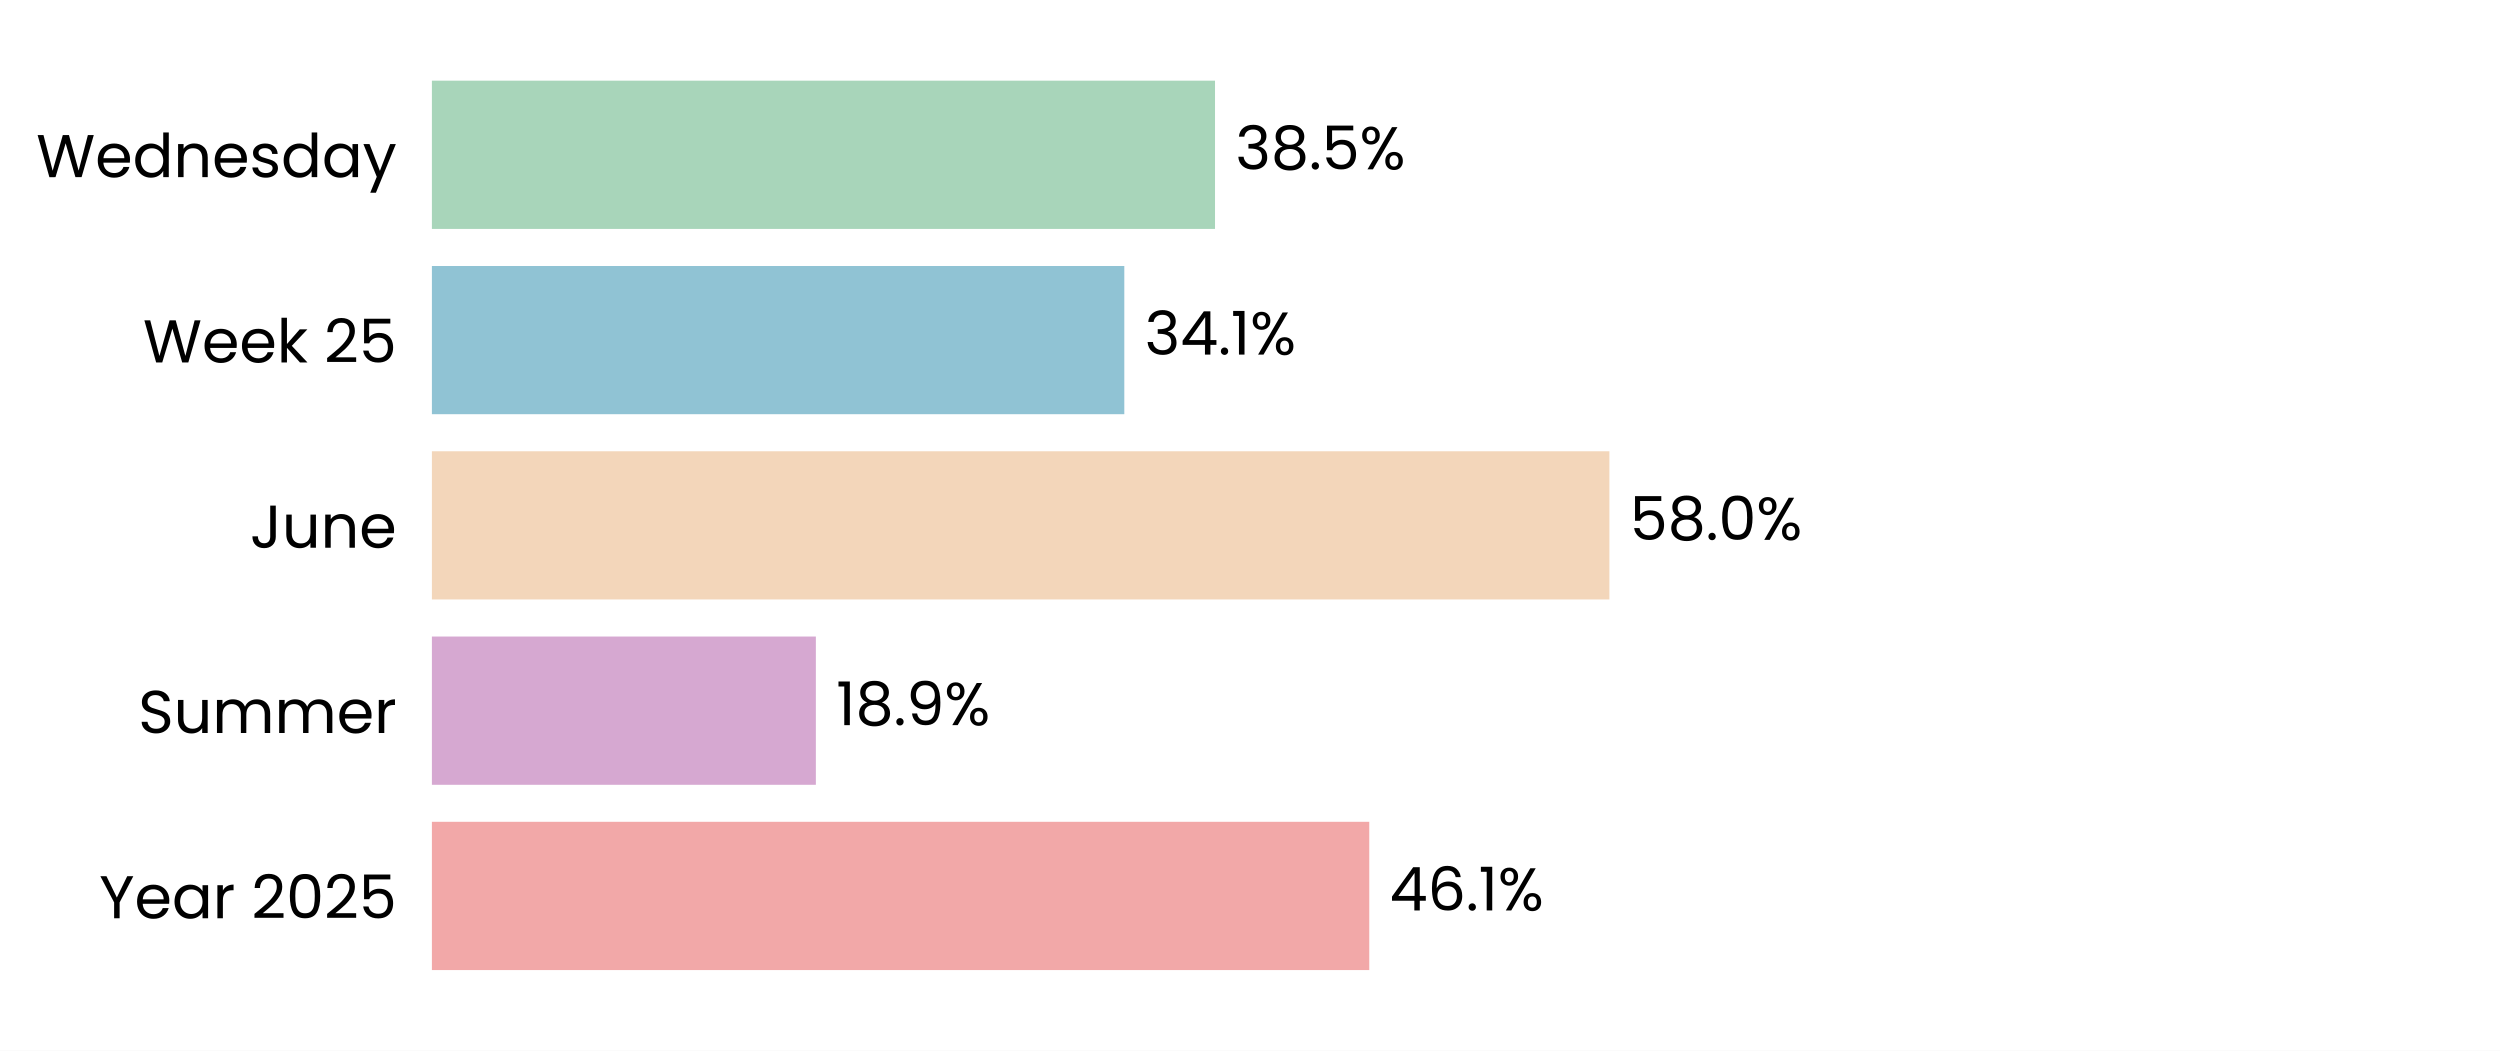
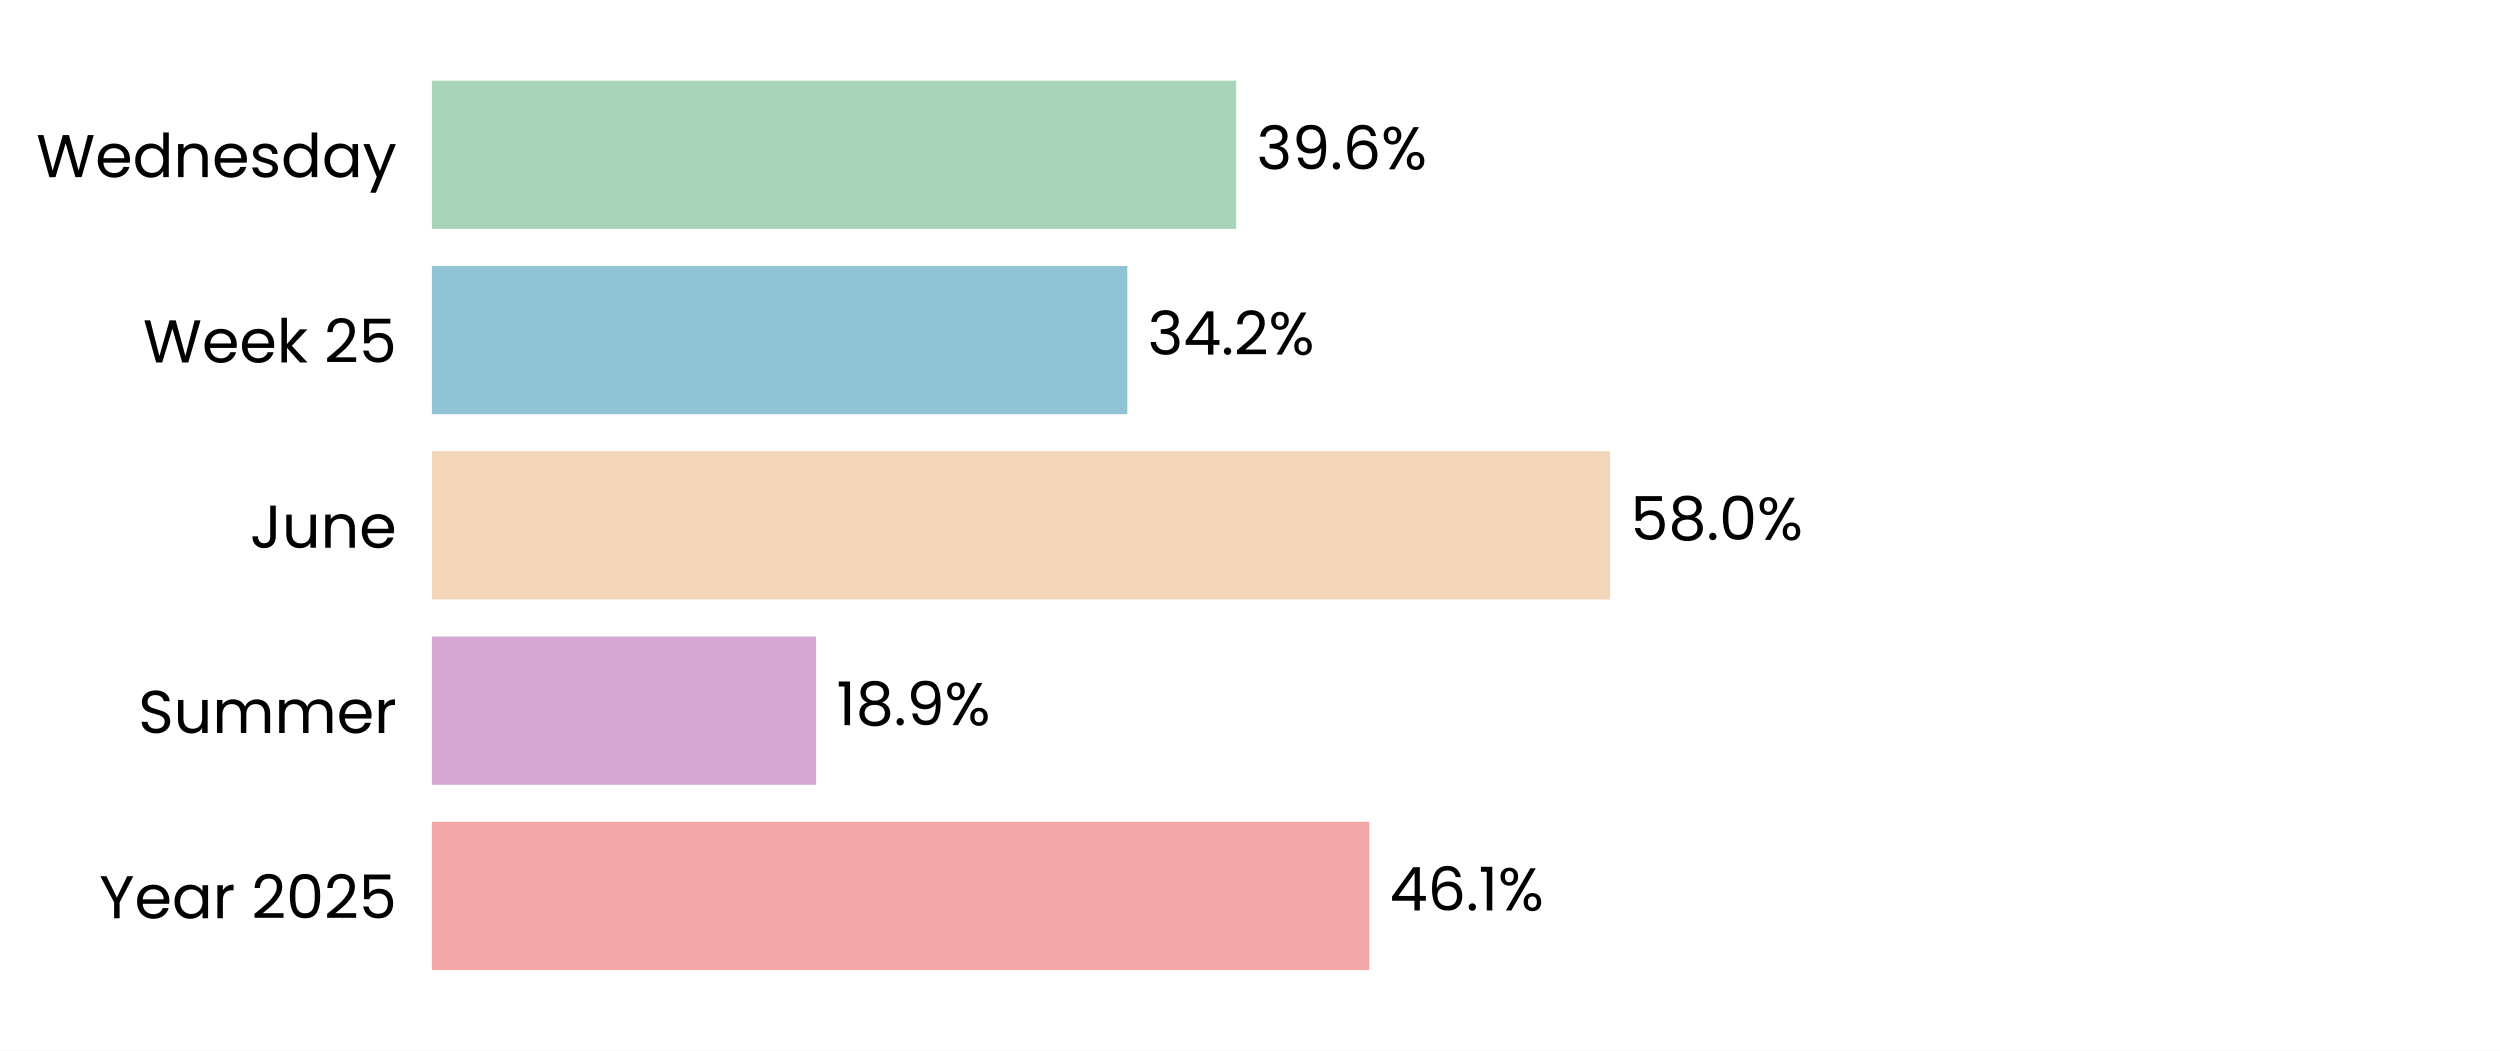
<svg xmlns="http://www.w3.org/2000/svg" xmlns:xlink="http://www.w3.org/1999/xlink" width="496.785pt" height="208.8pt" viewBox="0 0 496.785 208.8" version="1.1">
  <defs>
    <style type="text/css">*{stroke-linejoin: round; stroke-linecap: butt}</style>
  </defs>
  <g id="figure_1">
    <g id="patch_1">
      <path d="M 0 208.8  L 496.785 208.8  L 496.785 0  L 0 0  z " style="fill: #ffffff" />
    </g>
    <g id="axes_1">
      <g id="patch_2">
        <path d="M 85.825 201.6  L 489.585 201.6  L 489.585 7.2  L 85.825 7.2  z " style="fill: #ffffff" />
      </g>
      <g id="patch_3">
-         <path d="M 85.825 192.764  L 272.092 192.764  L 272.092 163.309  L 85.825 163.309  z " clip-path="url(#pb899e4293a)" style="fill: #f2a8a8" />
+         <path d="M 85.825 192.764  L 272.103 192.764  L 272.103 163.309  L 85.825 163.309  z " clip-path="url(#pf03d175450)" style="fill: #f2a8a8" />
      </g>
      <g id="patch_4">
-         <path d="M 85.825 155.945  L 162.124 155.945  L 162.124 126.491  L 85.825 126.491  z " clip-path="url(#pb899e4293a)" style="fill: #d6a8d1" />
+         <path d="M 85.825 155.945  L 162.17 155.945  L 162.17 126.491  L 85.825 126.491  z " clip-path="url(#pf03d175450)" style="fill: #d6a8d1" />
      </g>
      <g id="patch_5">
-         <path d="M 85.825 119.127  L 319.81 119.127  L 319.81 89.673  L 85.825 89.673  z " clip-path="url(#pb899e4293a)" style="fill: #f3d6ba" />
+         <path d="M 85.825 119.127  L 319.95 119.127  L 319.95 89.673  L 85.825 89.673  z " clip-path="url(#pf03d175450)" style="fill: #f3d6ba" />
      </g>
      <g id="patch_6">
-         <path d="M 85.825 82.309  L 223.416 82.309  L 223.416 52.855  L 85.825 52.855  z " clip-path="url(#pb899e4293a)" style="fill: #90c3d4" />
+         <path d="M 85.825 82.309  L 224.017 82.309  L 224.017 52.855  L 85.825 52.855  z " clip-path="url(#pf03d175450)" style="fill: #90c3d4" />
      </g>
      <g id="patch_7">
-         <path d="M 85.825 45.491  L 241.441 45.491  L 241.441 16.036  L 85.825 16.036  z " clip-path="url(#pb899e4293a)" style="fill: #a8d5ba" />
+         <path d="M 85.825 45.491  L 245.647 45.491  L 245.647 16.036  L 85.825 16.036  z " clip-path="url(#pf03d175450)" style="fill: #a8d5ba" />
      </g>
      <g id="matplotlib.axis_1">
        <g id="ytick_1">
          <g id="text_1">
            <g transform="translate(19.71375 182.4764) scale(0.12 -0.12)">
              <defs>
                <path id="Poppins-Regular-59" d="M 3616 4461  L 2163 1683  L 2163 0  L 1581 0  L 1581 1683  L 122 4461  L 768 4461  L 1869 2202  L 2970 4461  L 3616 4461  z " transform="scale(0.015625)" />
                <path id="Poppins-Regular-65" d="M 3693 1888  Q 3693 1722 3674 1536  L 870 1536  Q 902 1018 1225 726  Q 1549 435 2010 435  Q 2387 435 2640 611  Q 2893 787 2995 1082  L 3622 1082  Q 3482 576 3059 259  Q 2637 -58 2010 -58  Q 1510 -58 1116 166  Q 723 390 499 803  Q 275 1216 275 1760  Q 275 2304 492 2713  Q 710 3123 1104 3344  Q 1498 3565 2010 3565  Q 2509 3565 2893 3347  Q 3277 3130 3485 2749  Q 3693 2368 3693 1888  z M 3091 2010  Q 3091 2342 2944 2582  Q 2797 2822 2544 2947  Q 2291 3072 1984 3072  Q 1542 3072 1232 2790  Q 922 2509 877 2010  L 3091 2010  z " transform="scale(0.015625)" />
                <path id="Poppins-Regular-61" d="M 275 1766  Q 275 2304 492 2710  Q 710 3117 1091 3341  Q 1472 3565 1939 3565  Q 2400 3565 2739 3366  Q 3078 3168 3245 2867  L 3245 3507  L 3834 3507  L 3834 0  L 3245 0  L 3245 653  Q 3072 346 2729 144  Q 2387 -58 1933 -58  Q 1466 -58 1088 172  Q 710 403 492 819  Q 275 1235 275 1766  z M 3245 1760  Q 3245 2157 3085 2451  Q 2925 2746 2653 2902  Q 2381 3059 2054 3059  Q 1728 3059 1459 2905  Q 1190 2752 1030 2457  Q 870 2163 870 1766  Q 870 1363 1030 1065  Q 1190 768 1459 611  Q 1728 454 2054 454  Q 2381 454 2653 611  Q 2925 768 3085 1065  Q 3245 1363 3245 1760  z " transform="scale(0.015625)" />
                <path id="Poppins-Regular-72" d="M 1075 2938  Q 1229 3238 1513 3404  Q 1798 3571 2208 3571  L 2208 2970  L 2054 2970  Q 1075 2970 1075 1907  L 1075 0  L 493 0  L 493 3507  L 1075 3507  L 1075 2938  z " transform="scale(0.015625)" />
                <path id="Poppins-Regular-20" transform="scale(0.015625)" />
                <path id="Poppins-Regular-32" d="M 326 467  Q 1139 1120 1600 1539  Q 2061 1958 2377 2416  Q 2694 2874 2694 3315  Q 2694 3731 2492 3971  Q 2291 4211 1843 4211  Q 1408 4211 1168 3939  Q 928 3667 909 3213  L 346 3213  Q 371 3930 780 4320  Q 1190 4710 1837 4710  Q 2496 4710 2883 4345  Q 3270 3981 3270 3341  Q 3270 2810 2953 2307  Q 2637 1805 2233 1424  Q 1830 1043 1203 538  L 3405 538  L 3405 51  L 326 51  L 326 467  z " transform="scale(0.015625)" />
                <path id="Poppins-Regular-30" d="M 397 2362  Q 397 3462 755 4080  Q 1114 4698 2010 4698  Q 2899 4698 3257 4080  Q 3616 3462 3616 2362  Q 3616 1242 3257 621  Q 2899 0 2010 0  Q 1114 0 755 621  Q 397 1242 397 2362  z M 3040 2362  Q 3040 2918 2966 3305  Q 2893 3693 2665 3929  Q 2438 4166 2010 4166  Q 1574 4166 1347 3929  Q 1120 3693 1046 3305  Q 973 2918 973 2362  Q 973 1786 1046 1395  Q 1120 1005 1347 768  Q 1574 531 2010 531  Q 2438 531 2665 768  Q 2893 1005 2966 1395  Q 3040 1786 3040 2362  z " transform="scale(0.015625)" />
                <path id="Poppins-Regular-35" d="M 3347 4122  L 1101 4122  L 1101 2662  Q 1248 2867 1536 2998  Q 1824 3130 2157 3130  Q 2688 3130 3021 2909  Q 3354 2688 3498 2339  Q 3642 1990 3642 1600  Q 3642 1139 3469 774  Q 3296 410 2941 198  Q 2586 -13 2061 -13  Q 1389 -13 973 332  Q 557 678 467 1254  L 1037 1254  Q 1120 890 1389 685  Q 1658 480 2067 480  Q 2573 480 2829 784  Q 3085 1088 3085 1587  Q 3085 2086 2829 2358  Q 2573 2630 2074 2630  Q 1734 2630 1481 2467  Q 1229 2304 1114 2022  L 563 2022  L 563 4634  L 3347 4634  L 3347 4122  z " transform="scale(0.015625)" />
              </defs>
              <use xlink:href="#Poppins-Regular-59" />
              <use xlink:href="#Poppins-Regular-65" transform="translate(58.39999 0)" />
              <use xlink:href="#Poppins-Regular-61" transform="translate(120.4 0)" />
              <use xlink:href="#Poppins-Regular-72" transform="translate(188 0)" />
              <use xlink:href="#Poppins-Regular-20" transform="translate(225.3 0)" />
              <use xlink:href="#Poppins-Regular-32" transform="translate(252 0)" />
              <use xlink:href="#Poppins-Regular-30" transform="translate(309.4999 0)" />
              <use xlink:href="#Poppins-Regular-32" transform="translate(372.2999 0)" />
              <use xlink:href="#Poppins-Regular-35" transform="translate(429.7999 0)" />
            </g>
          </g>
        </g>
        <g id="ytick_2">
          <g id="text_2">
            <g transform="translate(27.465 145.6582) scale(0.12 -0.12)">
              <defs>
                <path id="Poppins-Regular-53" d="M 1907 -45  Q 1466 -45 1117 112  Q 768 269 569 547  Q 371 826 365 1190  L 986 1190  Q 1018 877 1245 662  Q 1472 448 1907 448  Q 2323 448 2563 656  Q 2803 864 2803 1190  Q 2803 1446 2662 1606  Q 2522 1766 2310 1849  Q 2099 1933 1741 2029  Q 1299 2144 1033 2259  Q 768 2374 579 2620  Q 390 2867 390 3283  Q 390 3648 576 3929  Q 762 4211 1098 4364  Q 1434 4518 1869 4518  Q 2496 4518 2896 4204  Q 3296 3891 3347 3373  L 2707 3373  Q 2675 3629 2438 3824  Q 2202 4019 1811 4019  Q 1446 4019 1216 3830  Q 986 3642 986 3302  Q 986 3059 1123 2905  Q 1261 2752 1462 2672  Q 1664 2592 2029 2490  Q 2470 2368 2739 2249  Q 3008 2131 3200 1884  Q 3392 1638 3392 1216  Q 3392 890 3219 602  Q 3046 314 2707 134  Q 2368 -45 1907 -45  z " transform="scale(0.015625)" />
                <path id="Poppins-Regular-75" d="M 3603 3507  L 3603 0  L 3021 0  L 3021 518  Q 2854 250 2556 99  Q 2259 -51 1901 -51  Q 1491 -51 1164 118  Q 838 288 649 627  Q 461 966 461 1453  L 461 3507  L 1037 3507  L 1037 1530  Q 1037 1011 1299 732  Q 1562 454 2016 454  Q 2483 454 2752 742  Q 3021 1030 3021 1581  L 3021 3507  L 3603 3507  z " transform="scale(0.015625)" />
                <path id="Poppins-Regular-6d" d="M 4710 3571  Q 5120 3571 5440 3401  Q 5760 3232 5945 2893  Q 6131 2554 6131 2067  L 6131 0  L 5555 0  L 5555 1984  Q 5555 2509 5296 2787  Q 5037 3066 4595 3066  Q 4141 3066 3872 2774  Q 3603 2483 3603 1933  L 3603 0  L 3027 0  L 3027 1984  Q 3027 2509 2768 2787  Q 2509 3066 2067 3066  Q 1613 3066 1344 2774  Q 1075 2483 1075 1933  L 1075 0  L 493 0  L 493 3507  L 1075 3507  L 1075 3002  Q 1248 3277 1539 3424  Q 1830 3571 2182 3571  Q 2624 3571 2963 3372  Q 3302 3174 3469 2790  Q 3616 3162 3955 3366  Q 4294 3571 4710 3571  z " transform="scale(0.015625)" />
              </defs>
              <use xlink:href="#Poppins-Regular-53" />
              <use xlink:href="#Poppins-Regular-75" transform="translate(58.7 0)" />
              <use xlink:href="#Poppins-Regular-6d" transform="translate(122.7 0)" />
              <use xlink:href="#Poppins-Regular-6d" transform="translate(225.7 0)" />
              <use xlink:href="#Poppins-Regular-65" transform="translate(328.7 0)" />
              <use xlink:href="#Poppins-Regular-72" transform="translate(390.6999 0)" />
            </g>
          </g>
        </g>
        <g id="ytick_3">
          <g id="text_3">
            <g transform="translate(49.665 108.84) scale(0.12 -0.12)">
              <defs>
                <path id="Poppins-Regular-4a" d="M 2739 4461  L 2739 1165  Q 2739 614 2400 284  Q 2061 -45 1504 -45  Q 941 -45 601 291  Q 262 627 262 1210  L 845 1210  Q 851 883 1014 678  Q 1178 474 1504 474  Q 1830 474 1990 669  Q 2150 864 2150 1165  L 2150 4461  L 2739 4461  z " transform="scale(0.015625)" />
                <path id="Poppins-Regular-6e" d="M 2202 3571  Q 2842 3571 3238 3184  Q 3635 2797 3635 2067  L 3635 0  L 3059 0  L 3059 1984  Q 3059 2509 2796 2787  Q 2534 3066 2080 3066  Q 1619 3066 1347 2778  Q 1075 2490 1075 1939  L 1075 0  L 493 0  L 493 3507  L 1075 3507  L 1075 3008  Q 1248 3277 1545 3424  Q 1843 3571 2202 3571  z " transform="scale(0.015625)" />
              </defs>
              <use xlink:href="#Poppins-Regular-4a" />
              <use xlink:href="#Poppins-Regular-75" transform="translate(52.99999 0)" />
              <use xlink:href="#Poppins-Regular-6e" transform="translate(117 0)" />
              <use xlink:href="#Poppins-Regular-65" transform="translate(181 0)" />
            </g>
          </g>
        </g>
        <g id="ytick_4">
          <g id="text_4">
            <g transform="translate(28.41375 72.02182) scale(0.12 -0.12)">
              <defs>
                <path id="Poppins-Regular-57" d="M 6099 4461  L 4806 0  L 4154 0  L 3117 3590  L 2042 0  L 1395 -6  L 147 4461  L 768 4461  L 1741 678  L 2816 4461  L 3469 4461  L 4493 691  L 5472 4461  L 6099 4461  z " transform="scale(0.015625)" />
                <path id="Poppins-Regular-6b" d="M 2451 0  L 1075 1549  L 1075 0  L 493 0  L 493 4736  L 1075 4736  L 1075 1952  L 2426 3507  L 3238 3507  L 1587 1760  L 3245 0  L 2451 0  z " transform="scale(0.015625)" />
              </defs>
              <use xlink:href="#Poppins-Regular-57" />
              <use xlink:href="#Poppins-Regular-65" transform="translate(97.59999 0)" />
              <use xlink:href="#Poppins-Regular-65" transform="translate(159.6 0)" />
              <use xlink:href="#Poppins-Regular-6b" transform="translate(221.6 0)" />
              <use xlink:href="#Poppins-Regular-20" transform="translate(273.0999 0)" />
              <use xlink:href="#Poppins-Regular-32" transform="translate(299.7999 0)" />
              <use xlink:href="#Poppins-Regular-35" transform="translate(357.2999 0)" />
            </g>
          </g>
        </g>
        <g id="ytick_5">
          <g id="text_5">
            <g transform="translate(7.2 35.20364) scale(0.12 -0.12)">
              <defs>
                <path id="Poppins-Regular-64" d="M 275 1766  Q 275 2304 492 2710  Q 710 3117 1091 3341  Q 1472 3565 1946 3565  Q 2355 3565 2707 3376  Q 3059 3187 3245 2880  L 3245 4736  L 3834 4736  L 3834 0  L 3245 0  L 3245 659  Q 3072 346 2733 144  Q 2394 -58 1939 -58  Q 1472 -58 1091 172  Q 710 403 492 819  Q 275 1235 275 1766  z M 3245 1760  Q 3245 2157 3085 2451  Q 2925 2746 2653 2902  Q 2381 3059 2054 3059  Q 1728 3059 1459 2905  Q 1190 2752 1030 2457  Q 870 2163 870 1766  Q 870 1363 1030 1065  Q 1190 768 1459 611  Q 1728 454 2054 454  Q 2381 454 2653 611  Q 2925 768 3085 1065  Q 3245 1363 3245 1760  z " transform="scale(0.015625)" />
                <path id="Poppins-Regular-73" d="M 1734 -58  Q 1331 -58 1011 80  Q 691 218 505 464  Q 320 710 301 1030  L 902 1030  Q 928 768 1149 601  Q 1370 435 1728 435  Q 2061 435 2253 582  Q 2445 730 2445 954  Q 2445 1184 2240 1296  Q 2035 1408 1606 1517  Q 1216 1619 969 1724  Q 723 1830 547 2038  Q 371 2246 371 2586  Q 371 2854 531 3078  Q 691 3302 985 3433  Q 1280 3565 1658 3565  Q 2240 3565 2598 3270  Q 2957 2976 2982 2464  L 2400 2464  Q 2381 2739 2179 2905  Q 1978 3072 1638 3072  Q 1325 3072 1139 2937  Q 954 2803 954 2586  Q 954 2413 1066 2301  Q 1178 2189 1347 2121  Q 1517 2054 1818 1971  Q 2195 1869 2432 1769  Q 2669 1670 2838 1472  Q 3008 1274 3014 954  Q 3014 666 2854 435  Q 2694 205 2403 73  Q 2112 -58 1734 -58  z " transform="scale(0.015625)" />
                <path id="Poppins-Regular-79" d="M 3514 3507  L 1402 -1651  L 800 -1651  L 1491 38  L 77 3507  L 723 3507  L 1824 666  L 2912 3507  L 3514 3507  z " transform="scale(0.015625)" />
              </defs>
              <use xlink:href="#Poppins-Regular-57" />
              <use xlink:href="#Poppins-Regular-65" transform="translate(97.59999 0)" />
              <use xlink:href="#Poppins-Regular-64" transform="translate(159.6 0)" />
              <use xlink:href="#Poppins-Regular-6e" transform="translate(227.2 0)" />
              <use xlink:href="#Poppins-Regular-65" transform="translate(291.2 0)" />
              <use xlink:href="#Poppins-Regular-73" transform="translate(353.1999 0)" />
              <use xlink:href="#Poppins-Regular-64" transform="translate(405.3999 0)" />
              <use xlink:href="#Poppins-Regular-61" transform="translate(472.9999 0)" />
              <use xlink:href="#Poppins-Regular-79" transform="translate(540.5999 0)" />
            </g>
          </g>
        </g>
      </g>
      <g id="text_6">
-         <g transform="translate(276.1292 180.9164) scale(0.12 -0.12)">
+         <g transform="translate(276.1407 180.9164) scale(0.12 -0.12)">
          <defs>
            <path id="Poppins-Regular-34" d="M 256 1030  L 256 1472  L 2502 4582  L 3200 4582  L 3200 1536  L 3840 1536  L 3840 1030  L 3200 1030  L 3200 0  L 2624 0  L 2624 1030  L 256 1030  z M 2650 3974  L 928 1536  L 2650 1536  L 2650 3974  z " transform="scale(0.015625)" />
            <path id="Poppins-Regular-36" d="M 2976 3526  Q 2835 4237 2099 4237  Q 1530 4237 1248 3798  Q 966 3360 973 2355  Q 1120 2688 1462 2877  Q 1805 3066 2227 3066  Q 2886 3066 3280 2656  Q 3674 2246 3674 1523  Q 3674 1088 3504 742  Q 3334 397 2992 192  Q 2650 -13 2163 -13  Q 1504 -13 1133 281  Q 762 576 614 1094  Q 467 1613 467 2374  Q 467 4723 2106 4723  Q 2733 4723 3091 4384  Q 3450 4045 3514 3526  L 2976 3526  z M 2106 2573  Q 1830 2573 1587 2461  Q 1344 2349 1193 2121  Q 1043 1894 1043 1568  Q 1043 1082 1324 778  Q 1606 474 2131 474  Q 2579 474 2844 752  Q 3110 1030 3110 1504  Q 3110 2003 2854 2288  Q 2598 2573 2106 2573  z " transform="scale(0.015625)" />
            <path id="Poppins-Regular-2e" d="M 678 -38  Q 512 -38 397 77  Q 282 192 282 358  Q 282 525 397 640  Q 512 755 678 755  Q 838 755 950 640  Q 1062 525 1062 358  Q 1062 192 950 77  Q 838 -38 678 -38  z " transform="scale(0.015625)" />
            <path id="Poppins-Regular-31" d="M 243 4096  L 243 4627  L 1446 4627  L 1446 0  L 858 0  L 858 4096  L 243 4096  z " transform="scale(0.015625)" />
            <path id="Poppins-Regular-25" d="M 269 3584  Q 269 4019 531 4278  Q 794 4538 1203 4538  Q 1613 4538 1875 4278  Q 2138 4019 2138 3584  Q 2138 3142 1875 2883  Q 1613 2624 1203 2624  Q 794 2624 531 2883  Q 269 3142 269 3584  z M 4006 4467  L 1414 0  L 838 0  L 3430 4467  L 4006 4467  z M 1203 4179  Q 986 4179 861 4028  Q 736 3878 736 3584  Q 736 3290 861 3136  Q 986 2982 1203 2982  Q 1421 2982 1549 3139  Q 1677 3296 1677 3584  Q 1677 3878 1549 4028  Q 1421 4179 1203 4179  z M 2720 883  Q 2720 1325 2982 1584  Q 3245 1843 3654 1843  Q 4064 1843 4323 1584  Q 4582 1325 4582 883  Q 4582 448 4323 185  Q 4064 -77 3654 -77  Q 3245 -77 2982 182  Q 2720 442 2720 883  z M 3648 1478  Q 3430 1478 3302 1328  Q 3174 1178 3174 883  Q 3174 595 3302 444  Q 3430 294 3648 294  Q 3866 294 3994 444  Q 4122 595 4122 883  Q 4122 1178 3994 1328  Q 3866 1478 3648 1478  z " transform="scale(0.015625)" />
          </defs>
          <use xlink:href="#Poppins-Regular-34" />
          <use xlink:href="#Poppins-Regular-36" transform="translate(62.89999 0)" />
          <use xlink:href="#Poppins-Regular-2e" transform="translate(126.4 0)" />
          <use xlink:href="#Poppins-Regular-31" transform="translate(147.4 0)" />
          <use xlink:href="#Poppins-Regular-25" transform="translate(179.3999 0)" />
        </g>
      </g>
      <g id="text_7">
-         <g transform="translate(166.1619 144.0982) scale(0.12 -0.12)">
+         <g transform="translate(166.2076 144.0982) scale(0.12 -0.12)">
          <defs>
            <path id="Poppins-Regular-38" d="M 1242 2406  Q 883 2547 691 2816  Q 499 3085 499 3469  Q 499 3814 672 4092  Q 845 4371 1187 4534  Q 1530 4698 2016 4698  Q 2502 4698 2844 4534  Q 3187 4371 3363 4092  Q 3539 3814 3539 3469  Q 3539 3098 3340 2819  Q 3142 2541 2797 2406  Q 3194 2285 3427 1981  Q 3661 1677 3661 1248  Q 3661 832 3456 521  Q 3251 211 2876 41  Q 2502 -128 2016 -128  Q 1530 -128 1162 41  Q 794 211 589 521  Q 384 832 384 1248  Q 384 1677 614 1984  Q 845 2291 1242 2406  z M 2976 3398  Q 2976 3789 2720 4000  Q 2464 4211 2016 4211  Q 1574 4211 1318 4000  Q 1062 3789 1062 3392  Q 1062 3034 1328 2816  Q 1594 2598 2016 2598  Q 2445 2598 2710 2819  Q 2976 3040 2976 3398  z M 2016 2150  Q 1542 2150 1241 1929  Q 941 1709 941 1267  Q 941 858 1232 608  Q 1523 358 2016 358  Q 2509 358 2797 608  Q 3085 858 3085 1267  Q 3085 1696 2790 1923  Q 2496 2150 2016 2150  z " transform="scale(0.015625)" />
            <path id="Poppins-Regular-39" d="M 1146 1242  Q 1210 877 1443 678  Q 1677 480 2074 480  Q 2605 480 2857 896  Q 3110 1312 3098 2298  Q 2963 2010 2649 1846  Q 2336 1683 1952 1683  Q 1523 1683 1187 1859  Q 851 2035 659 2374  Q 467 2714 467 3194  Q 467 3878 864 4297  Q 1261 4717 1990 4717  Q 2886 4717 3248 4134  Q 3610 3552 3610 2400  Q 3610 1594 3466 1069  Q 3322 544 2979 269  Q 2637 -6 2042 -6  Q 1389 -6 1024 346  Q 659 698 608 1242  L 1146 1242  z M 2048 2176  Q 2477 2176 2752 2441  Q 3027 2707 3027 3162  Q 3027 3642 2758 3936  Q 2490 4230 2003 4230  Q 1555 4230 1289 3948  Q 1024 3667 1024 3206  Q 1024 2739 1286 2457  Q 1549 2176 2048 2176  z " transform="scale(0.015625)" />
          </defs>
          <use xlink:href="#Poppins-Regular-31" />
          <use xlink:href="#Poppins-Regular-38" transform="translate(31.99998 0)" />
          <use xlink:href="#Poppins-Regular-2e" transform="translate(95.09998 0)" />
          <use xlink:href="#Poppins-Regular-39" transform="translate(116.1 0)" />
          <use xlink:href="#Poppins-Regular-25" transform="translate(179.0999 0)" />
        </g>
      </g>
      <g id="text_8">
-         <g transform="translate(323.8471 107.28) scale(0.12 -0.12)">
+         <g transform="translate(323.9873 107.28) scale(0.12 -0.12)">
          <use xlink:href="#Poppins-Regular-35" />
          <use xlink:href="#Poppins-Regular-38" transform="translate(62.79999 0)" />
          <use xlink:href="#Poppins-Regular-2e" transform="translate(125.9 0)" />
          <use xlink:href="#Poppins-Regular-30" transform="translate(146.9 0)" />
          <use xlink:href="#Poppins-Regular-25" transform="translate(209.7 0)" />
        </g>
      </g>
      <g id="text_9">
-         <g transform="translate(227.4534 70.46182) scale(0.12 -0.12)">
+         <g transform="translate(228.0543 70.46182) scale(0.12 -0.12)">
          <defs>
            <path id="Poppins-Regular-33" d="M 384 3462  Q 429 4051 838 4384  Q 1248 4717 1901 4717  Q 2336 4717 2653 4560  Q 2970 4403 3133 4134  Q 3296 3866 3296 3526  Q 3296 3130 3069 2842  Q 2842 2554 2477 2470  L 2477 2438  Q 2893 2336 3136 2035  Q 3379 1734 3379 1248  Q 3379 883 3212 592  Q 3046 301 2713 134  Q 2381 -32 1914 -32  Q 1235 -32 800 323  Q 365 678 314 1331  L 877 1331  Q 922 947 1190 704  Q 1459 461 1907 461  Q 2355 461 2588 694  Q 2822 928 2822 1299  Q 2822 1779 2502 1990  Q 2182 2202 1536 2202  L 1389 2202  L 1389 2688  L 1542 2688  Q 2131 2694 2432 2883  Q 2733 3072 2733 3469  Q 2733 3808 2512 4013  Q 2291 4218 1882 4218  Q 1485 4218 1241 4013  Q 998 3808 954 3462  L 384 3462  z " transform="scale(0.015625)" />
          </defs>
          <use xlink:href="#Poppins-Regular-33" />
          <use xlink:href="#Poppins-Regular-34" transform="translate(58.89999 0)" />
          <use xlink:href="#Poppins-Regular-2e" transform="translate(121.8 0)" />
-           <use xlink:href="#Poppins-Regular-31" transform="translate(142.8 0)" />
-           <use xlink:href="#Poppins-Regular-25" transform="translate(174.8 0)" />
+           <use xlink:href="#Poppins-Regular-32" transform="translate(142.8 0)" />
+           <use xlink:href="#Poppins-Regular-25" transform="translate(200.3 0)" />
        </g>
      </g>
      <g id="text_10">
-         <g transform="translate(245.4784 33.64364) scale(0.12 -0.12)">
+         <g transform="translate(249.6843 33.64364) scale(0.12 -0.12)">
          <use xlink:href="#Poppins-Regular-33" />
-           <use xlink:href="#Poppins-Regular-38" transform="translate(58.89999 0)" />
-           <use xlink:href="#Poppins-Regular-2e" transform="translate(122 0)" />
-           <use xlink:href="#Poppins-Regular-35" transform="translate(143 0)" />
-           <use xlink:href="#Poppins-Regular-25" transform="translate(205.8 0)" />
+           <use xlink:href="#Poppins-Regular-39" transform="translate(58.89999 0)" />
+           <use xlink:href="#Poppins-Regular-2e" transform="translate(121.9 0)" />
+           <use xlink:href="#Poppins-Regular-36" transform="translate(142.9 0)" />
+           <use xlink:href="#Poppins-Regular-25" transform="translate(206.3999 0)" />
        </g>
      </g>
    </g>
  </g>
  <defs>
-     <clipPath id="pb899e4293a">
+     <clipPath id="pf03d175450">
      <rect x="85.825" y="7.2" width="403.76" height="194.4" />
    </clipPath>
  </defs>
</svg>
